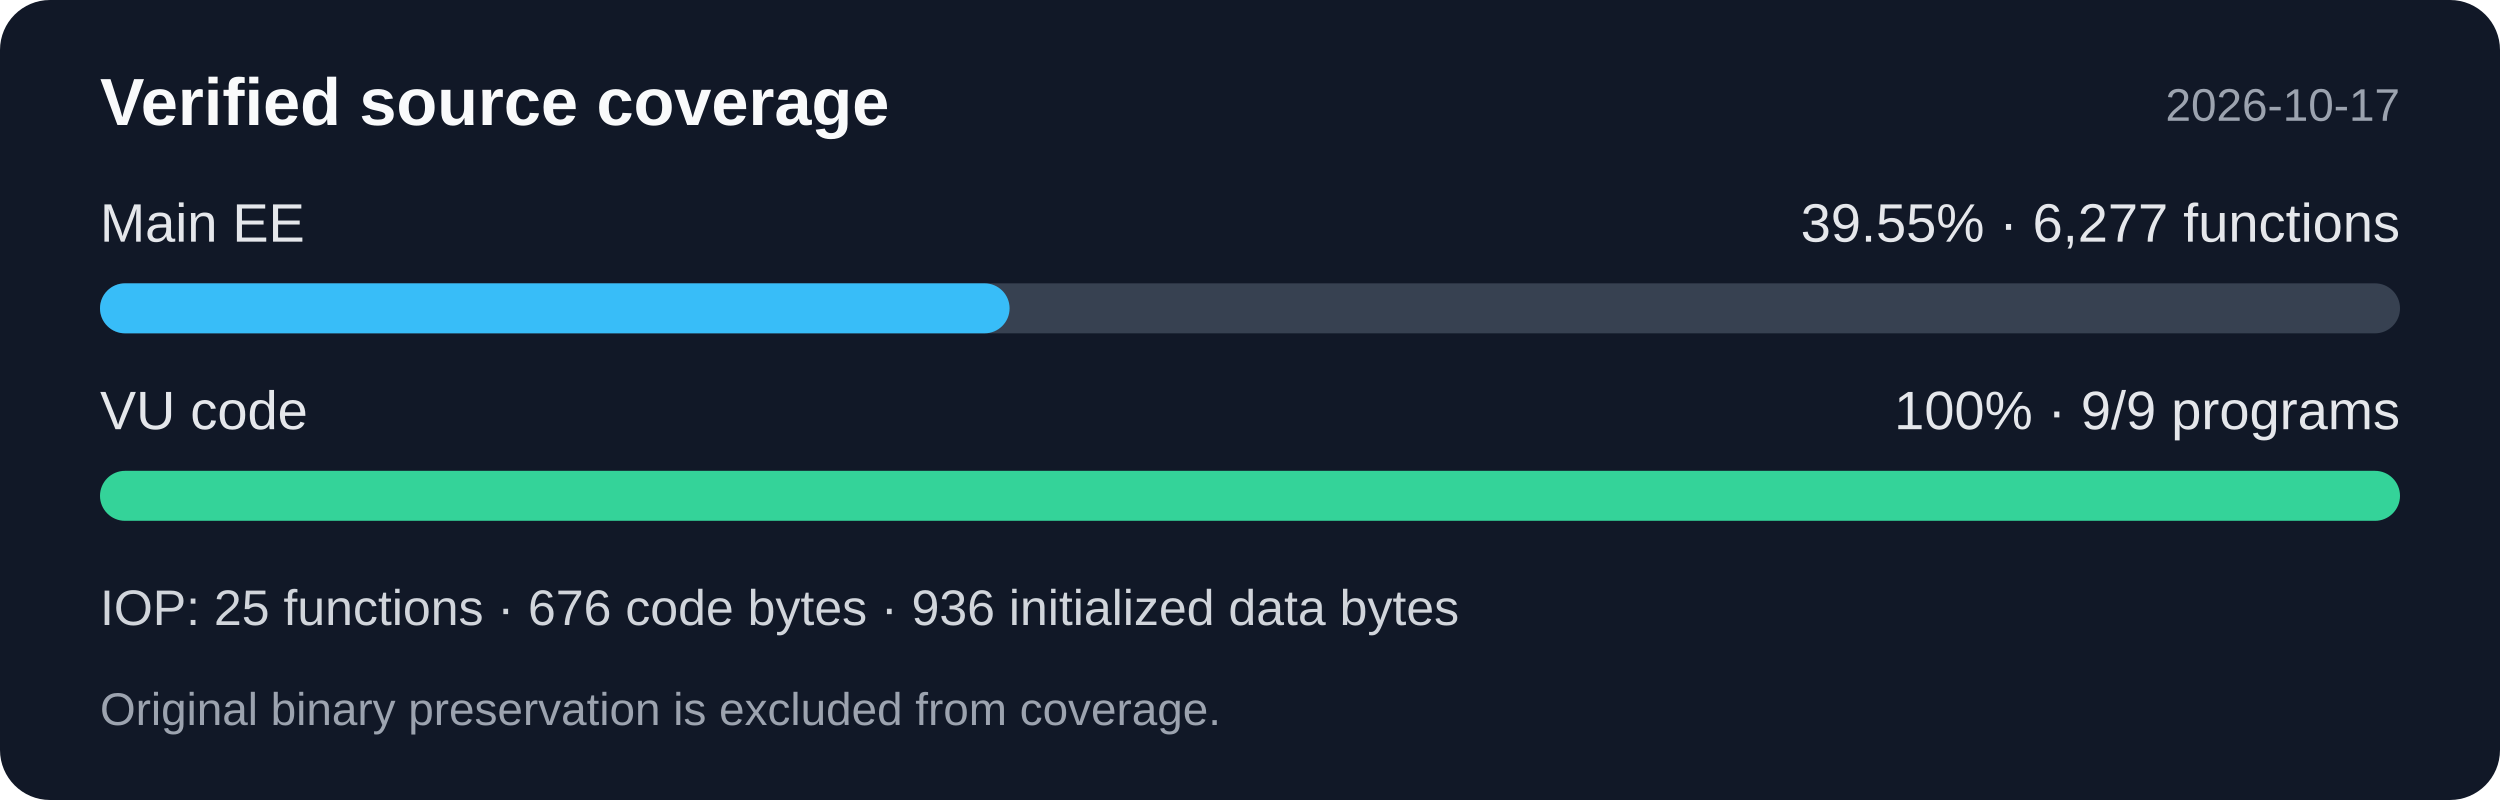
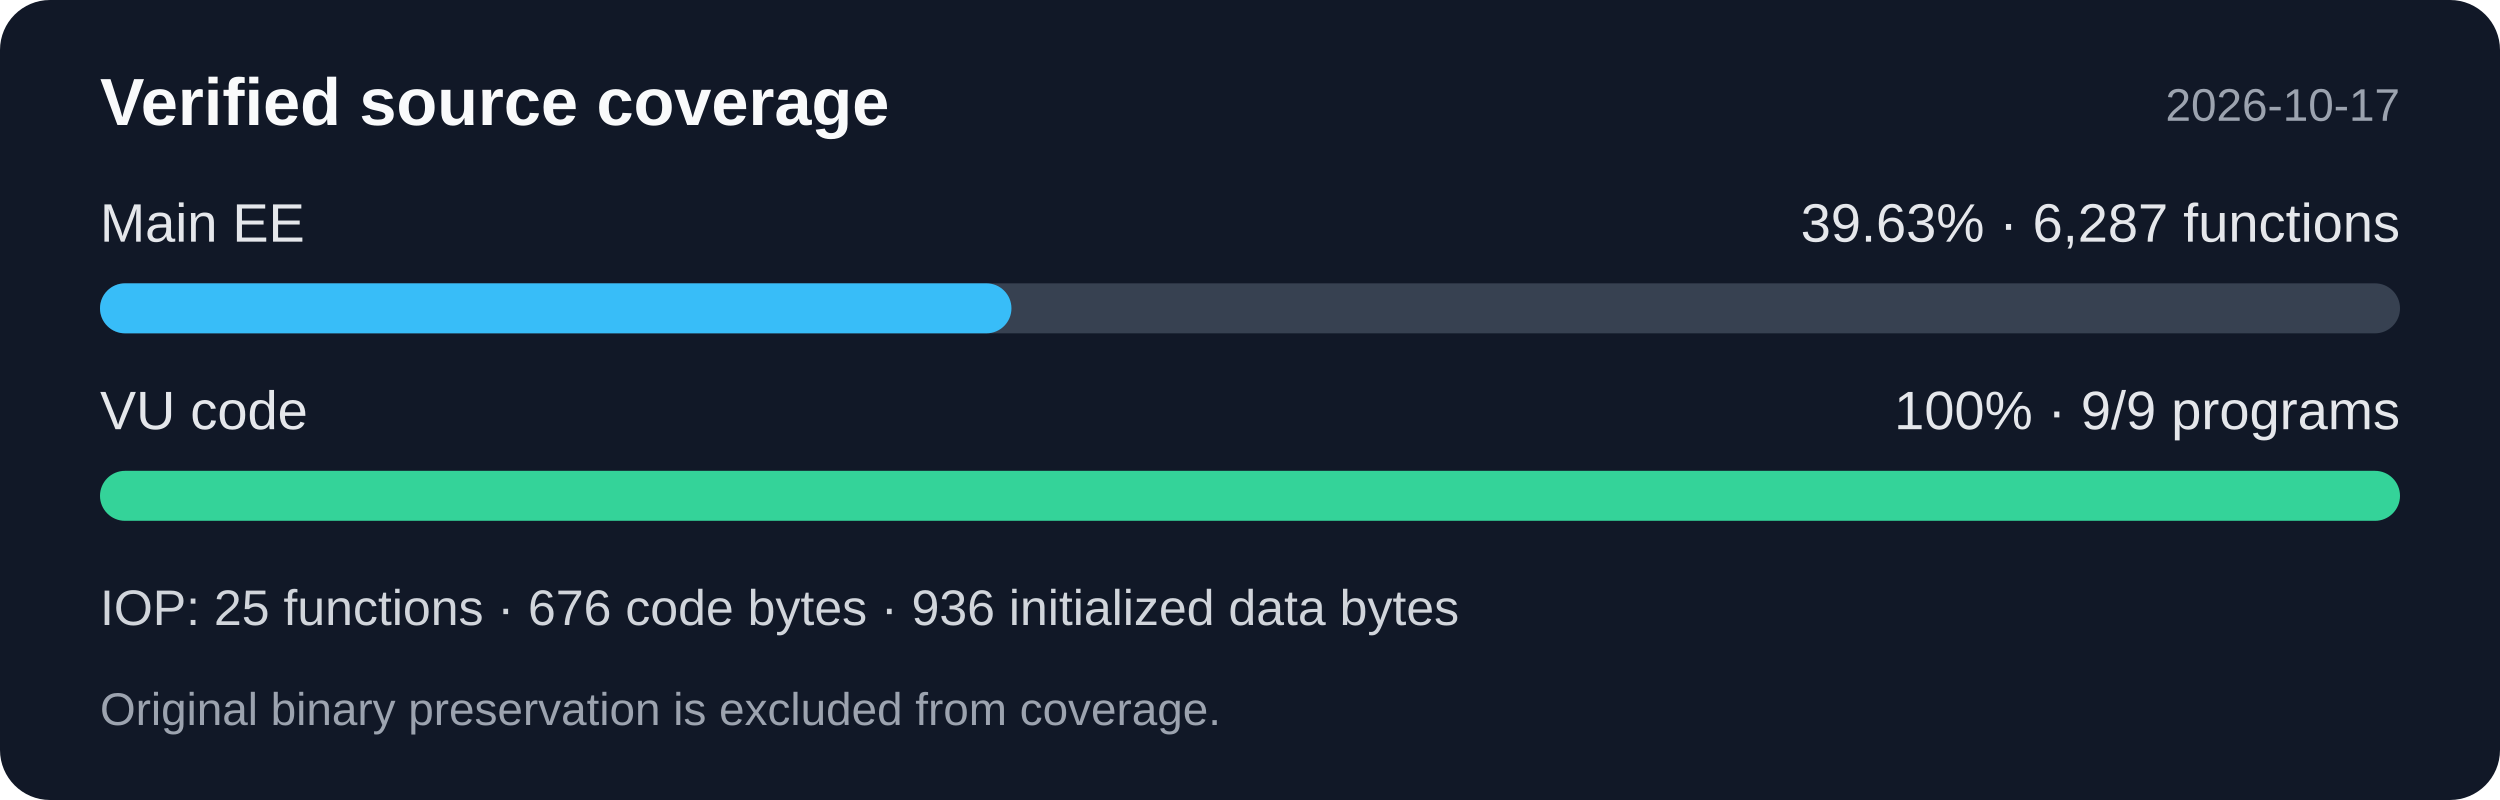
<svg xmlns="http://www.w3.org/2000/svg" width="600" height="192" viewBox="0 0 600 192" role="img" aria-labelledby="title desc">
  <rect width="600" height="192" rx="12" fill="#111827" />
  <g font-family="Segoe UI,Arial,sans-serif">
    <text x="24" y="30" fill="#f9fafb" font-size="16" font-weight="600">Verified source coverage</text>
    <text x="576" y="29" fill="#9ca3af" font-size="11" text-anchor="end">2026-10-17</text>
    <text x="24" y="58" fill="#e5e7eb" font-size="13">Main EE</text>
-     <text x="576" y="58" fill="#e5e7eb" font-size="13" text-anchor="end">39.55% · 6,277 functions</text>
+     <text x="576" y="58" fill="#e5e7eb" font-size="13" text-anchor="end">39.63% · 6,287 functions</text>
    <rect x="24" y="68" width="552" height="12" rx="6" fill="#374151" />
-     <rect x="24" y="68" width="218.302" height="12" rx="6" fill="#38bdf8" />
+     <rect x="24" y="68" width="218.749" height="12" rx="6" fill="#38bdf8" />
    <text x="24" y="103" fill="#e5e7eb" font-size="13">VU code</text>
    <text x="576" y="103" fill="#e5e7eb" font-size="13" text-anchor="end">100% · 9/9 programs</text>
    <rect x="24" y="113" width="552" height="12" rx="6" fill="#34d399" />
    <text x="24" y="150" fill="#d1d5db" font-size="12">IOP: 25 functions · 676 code bytes · 936 initialized data bytes</text>
    <text x="24" y="174" fill="#9ca3af" font-size="11">Original binary preservation is excluded from coverage.</text>
  </g>
</svg>
